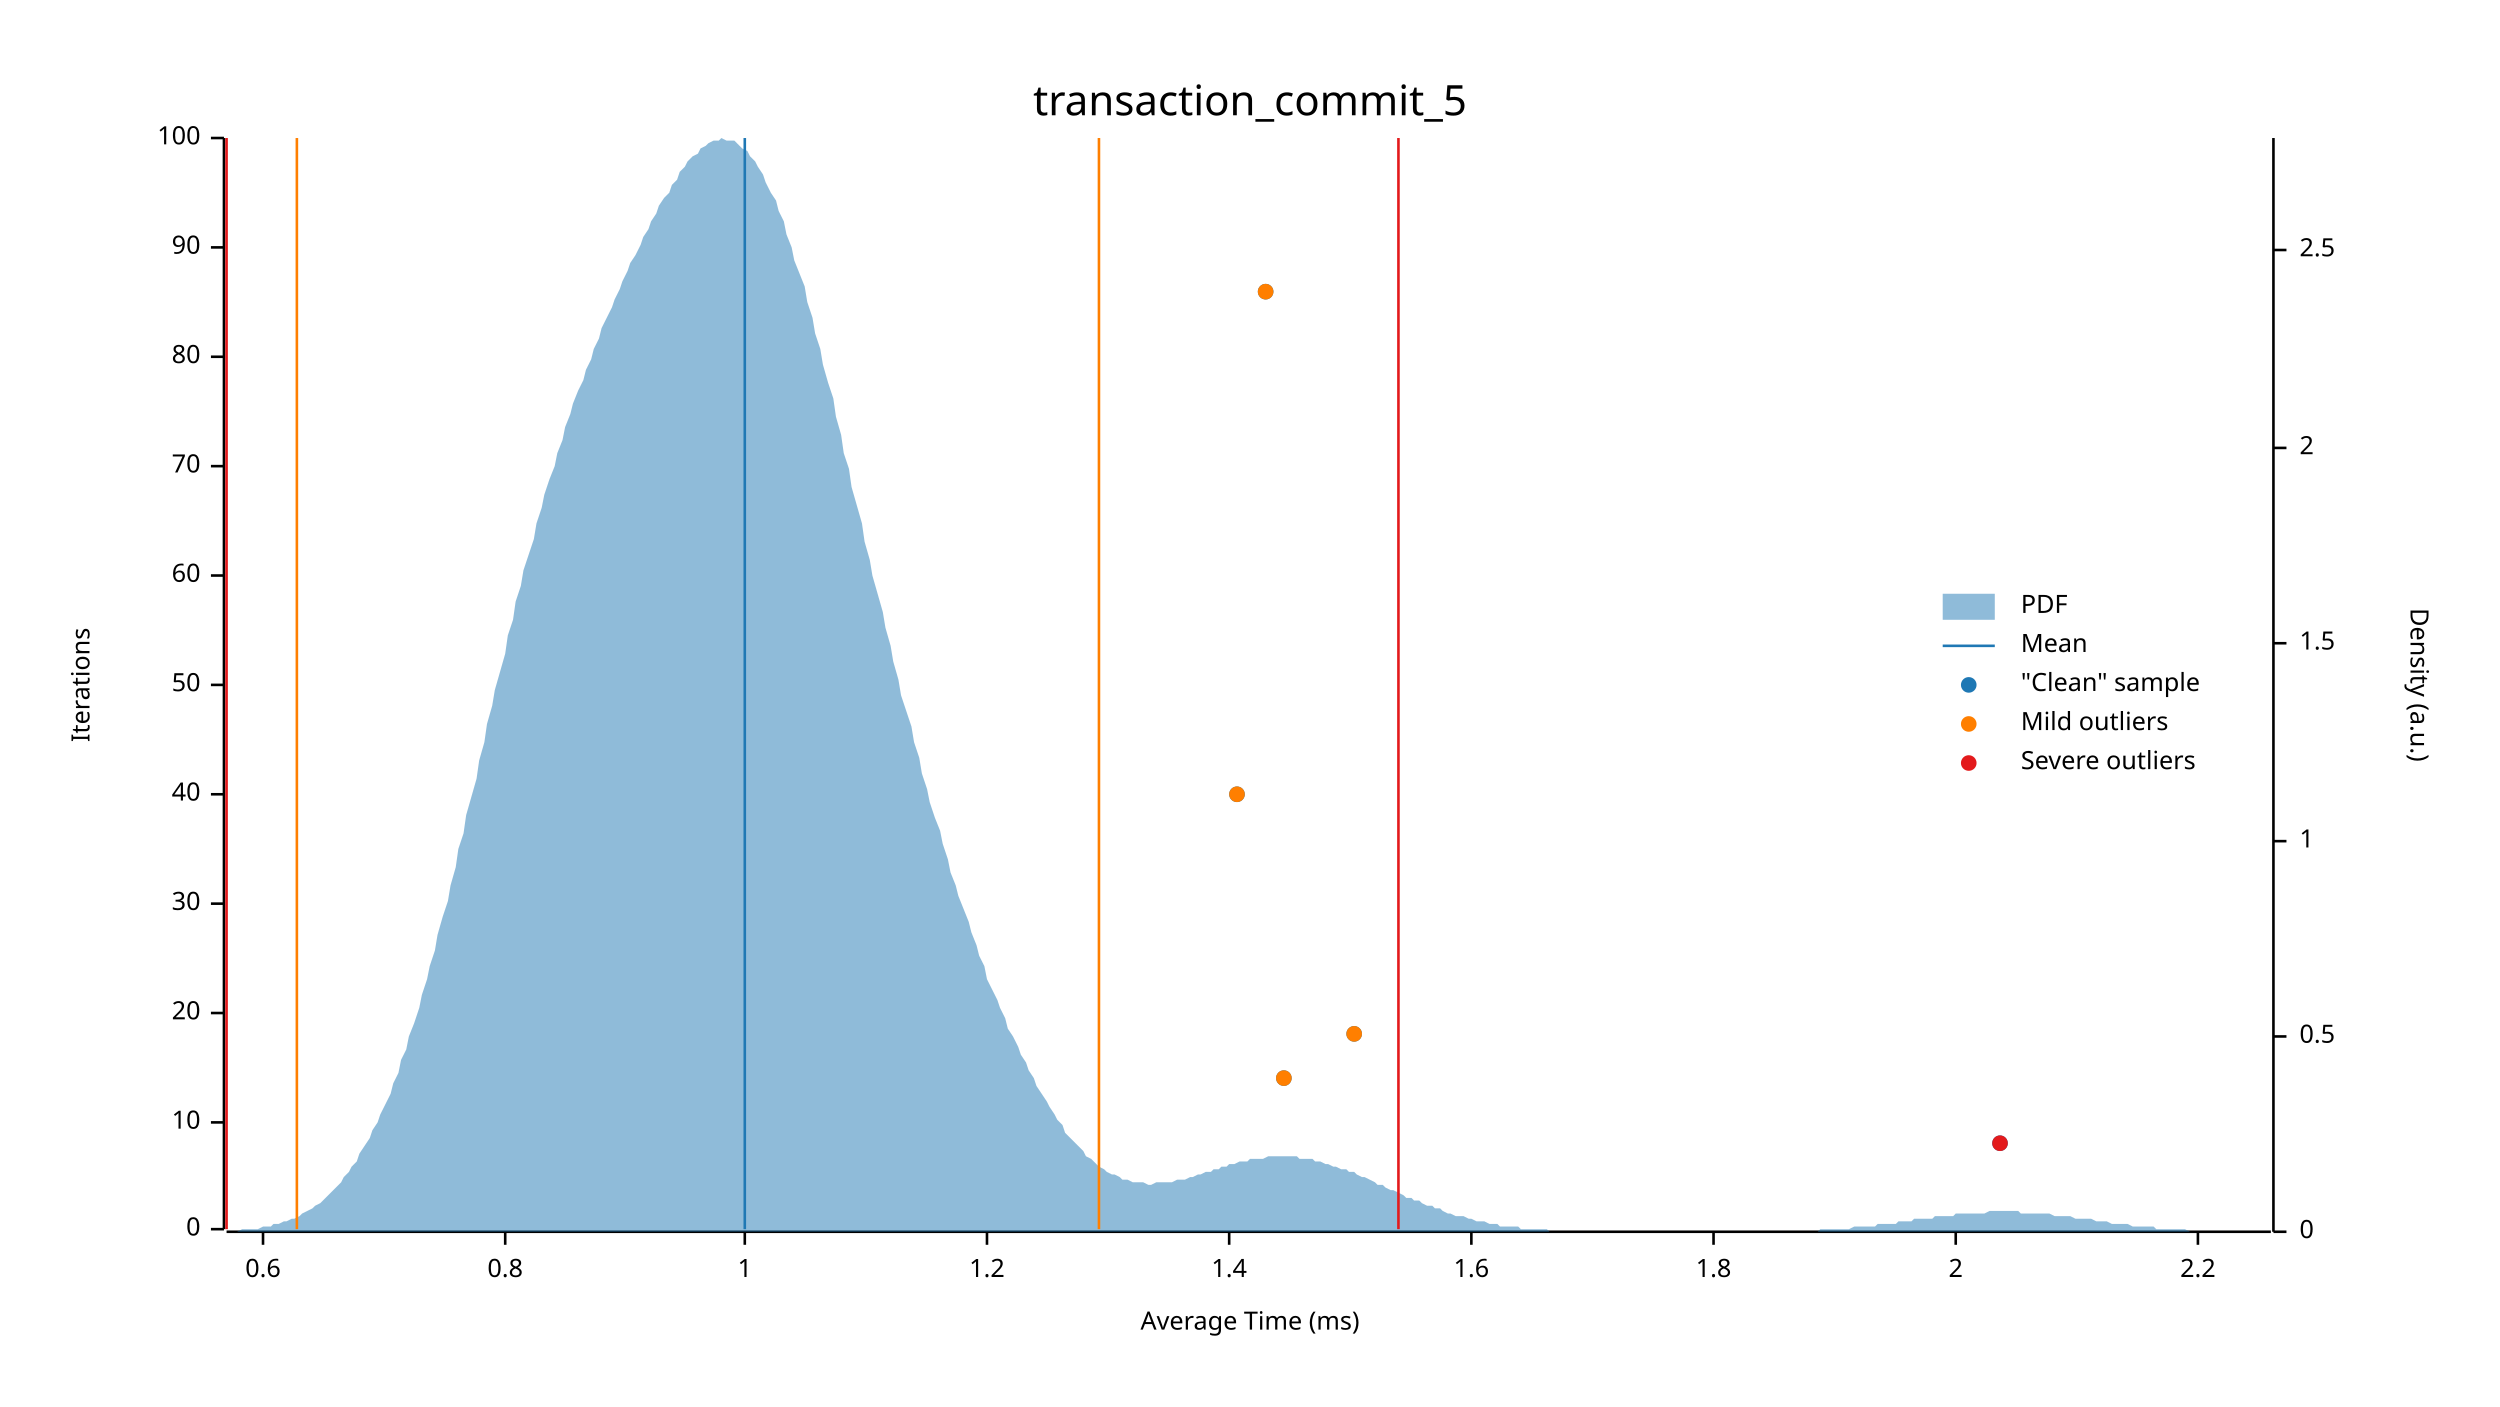
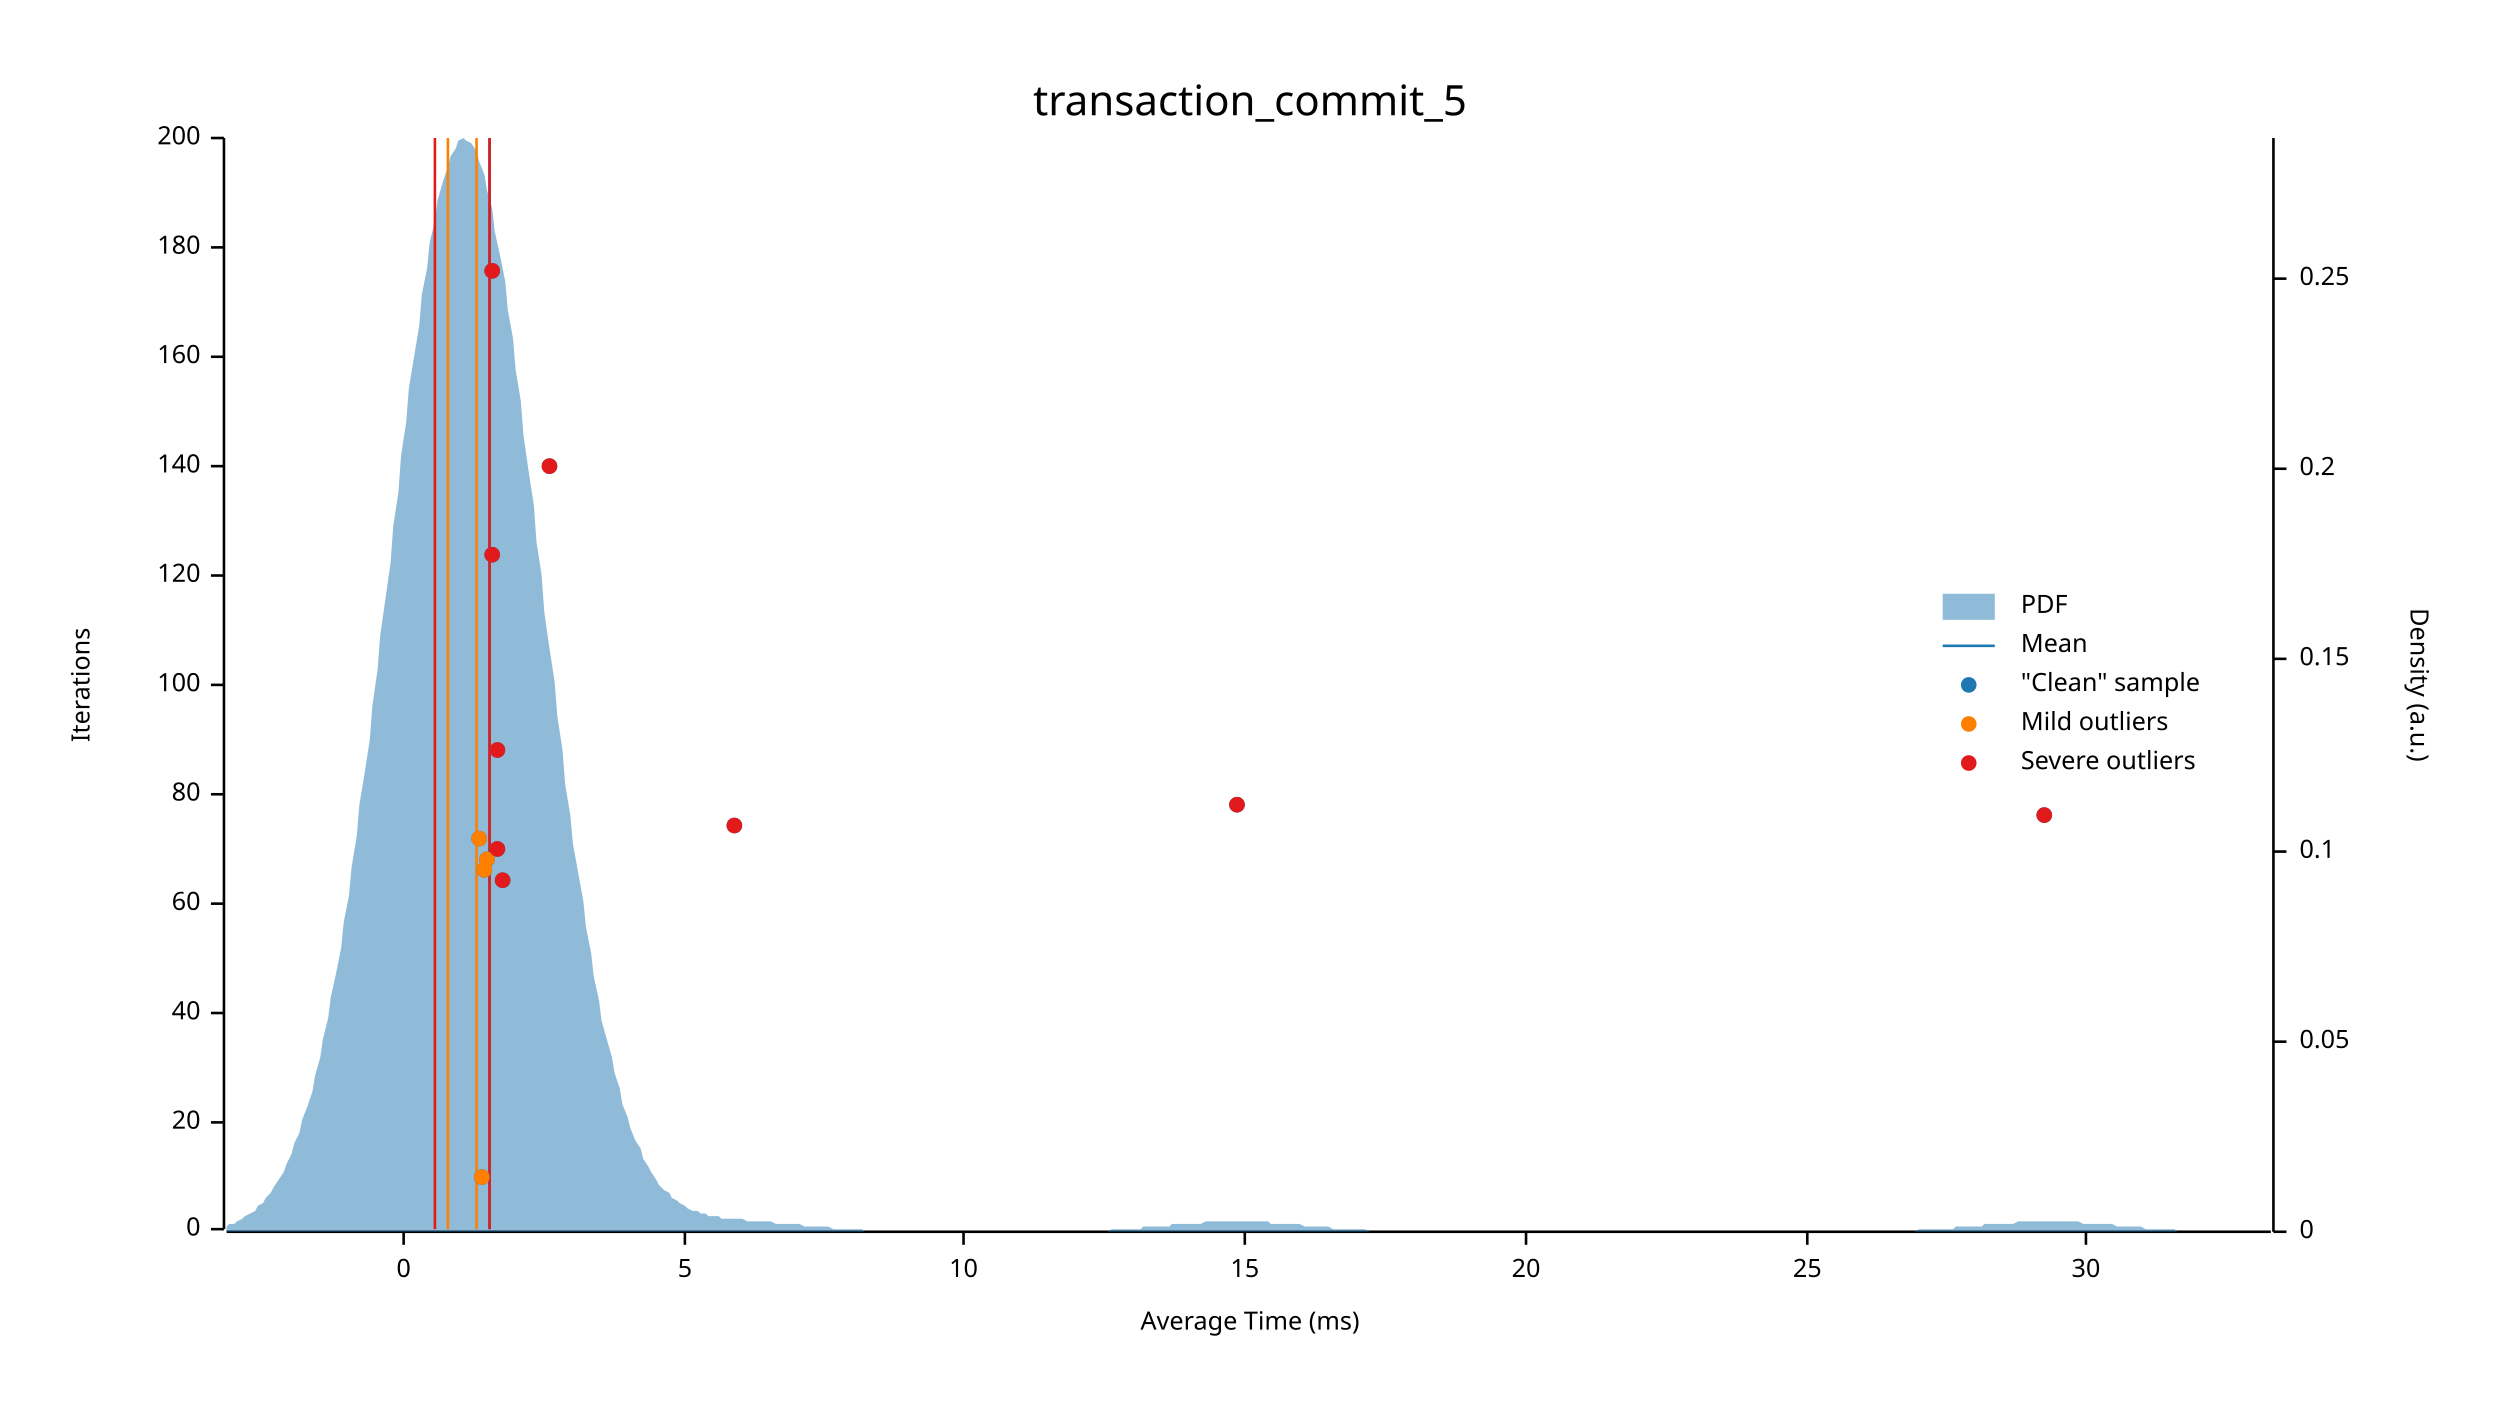
<svg xmlns="http://www.w3.org/2000/svg" width="960" height="540" viewBox="0 0 960 540">
  <text x="480" y="32" dy="0.76em" text-anchor="middle" font-family="sans-serif" font-size="16.129" opacity="1" fill="#000000">
transaction_commit_5
</text>
  <text x="27" y="263" dy="0.76em" text-anchor="middle" font-family="sans-serif" font-size="9.677" opacity="1" fill="#000000" transform="rotate(270, 27, 263)">
Iterations
</text>
  <text x="480" y="513" dy="-0.5ex" text-anchor="middle" font-family="sans-serif" font-size="9.677" opacity="1" fill="#000000">
Average Time (ms)
</text>
  <polyline fill="none" opacity="1" stroke="#000000" stroke-width="1" points="86,53 86,472 " />
  <text x="77" y="472" dy="0.5ex" text-anchor="end" font-family="sans-serif" font-size="9.677" opacity="1" fill="#000000">
0
</text>
  <polyline fill="none" opacity="1" stroke="#000000" stroke-width="1" points="81,472 86,472 " />
  <text x="77" y="431" dy="0.5ex" text-anchor="end" font-family="sans-serif" font-size="9.677" opacity="1" fill="#000000">
- 10
+ 20
</text>
  <polyline fill="none" opacity="1" stroke="#000000" stroke-width="1" points="81,431 86,431 " />
  <text x="77" y="389" dy="0.5ex" text-anchor="end" font-family="sans-serif" font-size="9.677" opacity="1" fill="#000000">
- 20
+ 40
</text>
  <polyline fill="none" opacity="1" stroke="#000000" stroke-width="1" points="81,389 86,389 " />
  <text x="77" y="347" dy="0.5ex" text-anchor="end" font-family="sans-serif" font-size="9.677" opacity="1" fill="#000000">
- 30
+ 60
</text>
  <polyline fill="none" opacity="1" stroke="#000000" stroke-width="1" points="81,347 86,347 " />
  <text x="77" y="305" dy="0.5ex" text-anchor="end" font-family="sans-serif" font-size="9.677" opacity="1" fill="#000000">
- 40
+ 80
</text>
  <polyline fill="none" opacity="1" stroke="#000000" stroke-width="1" points="81,305 86,305 " />
  <text x="77" y="263" dy="0.5ex" text-anchor="end" font-family="sans-serif" font-size="9.677" opacity="1" fill="#000000">
- 50
+ 100
</text>
  <polyline fill="none" opacity="1" stroke="#000000" stroke-width="1" points="81,263 86,263 " />
  <text x="77" y="221" dy="0.5ex" text-anchor="end" font-family="sans-serif" font-size="9.677" opacity="1" fill="#000000">
- 60
+ 120
</text>
  <polyline fill="none" opacity="1" stroke="#000000" stroke-width="1" points="81,221 86,221 " />
  <text x="77" y="179" dy="0.5ex" text-anchor="end" font-family="sans-serif" font-size="9.677" opacity="1" fill="#000000">
- 70
+ 140
</text>
  <polyline fill="none" opacity="1" stroke="#000000" stroke-width="1" points="81,179 86,179 " />
  <text x="77" y="137" dy="0.5ex" text-anchor="end" font-family="sans-serif" font-size="9.677" opacity="1" fill="#000000">
- 80
+ 160
</text>
  <polyline fill="none" opacity="1" stroke="#000000" stroke-width="1" points="81,137 86,137 " />
  <text x="77" y="95" dy="0.5ex" text-anchor="end" font-family="sans-serif" font-size="9.677" opacity="1" fill="#000000">
- 90
+ 180
</text>
  <polyline fill="none" opacity="1" stroke="#000000" stroke-width="1" points="81,95 86,95 " />
  <text x="77" y="53" dy="0.5ex" text-anchor="end" font-family="sans-serif" font-size="9.677" opacity="1" fill="#000000">
- 100
+ 200
</text>
  <polyline fill="none" opacity="1" stroke="#000000" stroke-width="1" points="81,53 86,53 " />
  <polyline fill="none" opacity="1" stroke="#000000" stroke-width="1" points="87,473 872,473 " />
-   <text x="101" y="483" dy="0.76em" text-anchor="middle" font-family="sans-serif" font-size="9.677" opacity="1" fill="#000000">
- 0.6
+   <text x="155" y="483" dy="0.76em" text-anchor="middle" font-family="sans-serif" font-size="9.677" opacity="1" fill="#000000">
+ 0
</text>
-   <polyline fill="none" opacity="1" stroke="#000000" stroke-width="1" points="101,473 101,478 " />
-   <text x="194" y="483" dy="0.76em" text-anchor="middle" font-family="sans-serif" font-size="9.677" opacity="1" fill="#000000">
- 0.8
+   <polyline fill="none" opacity="1" stroke="#000000" stroke-width="1" points="155,473 155,478 " />
+   <text x="263" y="483" dy="0.76em" text-anchor="middle" font-family="sans-serif" font-size="9.677" opacity="1" fill="#000000">
+ 5
</text>
-   <polyline fill="none" opacity="1" stroke="#000000" stroke-width="1" points="194,473 194,478 " />
-   <text x="286" y="483" dy="0.76em" text-anchor="middle" font-family="sans-serif" font-size="9.677" opacity="1" fill="#000000">
- 1
+   <polyline fill="none" opacity="1" stroke="#000000" stroke-width="1" points="263,473 263,478 " />
+   <text x="370" y="483" dy="0.76em" text-anchor="middle" font-family="sans-serif" font-size="9.677" opacity="1" fill="#000000">
+ 10
</text>
-   <polyline fill="none" opacity="1" stroke="#000000" stroke-width="1" points="286,473 286,478 " />
-   <text x="379" y="483" dy="0.76em" text-anchor="middle" font-family="sans-serif" font-size="9.677" opacity="1" fill="#000000">
- 1.2
+   <polyline fill="none" opacity="1" stroke="#000000" stroke-width="1" points="370,473 370,478 " />
+   <text x="478" y="483" dy="0.76em" text-anchor="middle" font-family="sans-serif" font-size="9.677" opacity="1" fill="#000000">
+ 15
</text>
-   <polyline fill="none" opacity="1" stroke="#000000" stroke-width="1" points="379,473 379,478 " />
-   <text x="472" y="483" dy="0.76em" text-anchor="middle" font-family="sans-serif" font-size="9.677" opacity="1" fill="#000000">
- 1.4
+   <polyline fill="none" opacity="1" stroke="#000000" stroke-width="1" points="478,473 478,478 " />
+   <text x="586" y="483" dy="0.76em" text-anchor="middle" font-family="sans-serif" font-size="9.677" opacity="1" fill="#000000">
+ 20
</text>
-   <polyline fill="none" opacity="1" stroke="#000000" stroke-width="1" points="472,473 472,478 " />
-   <text x="565" y="483" dy="0.76em" text-anchor="middle" font-family="sans-serif" font-size="9.677" opacity="1" fill="#000000">
- 1.6
+   <polyline fill="none" opacity="1" stroke="#000000" stroke-width="1" points="586,473 586,478 " />
+   <text x="694" y="483" dy="0.76em" text-anchor="middle" font-family="sans-serif" font-size="9.677" opacity="1" fill="#000000">
+ 25
</text>
-   <polyline fill="none" opacity="1" stroke="#000000" stroke-width="1" points="565,473 565,478 " />
-   <text x="658" y="483" dy="0.76em" text-anchor="middle" font-family="sans-serif" font-size="9.677" opacity="1" fill="#000000">
- 1.8
+   <polyline fill="none" opacity="1" stroke="#000000" stroke-width="1" points="694,473 694,478 " />
+   <text x="801" y="483" dy="0.76em" text-anchor="middle" font-family="sans-serif" font-size="9.677" opacity="1" fill="#000000">
+ 30
</text>
-   <polyline fill="none" opacity="1" stroke="#000000" stroke-width="1" points="658,473 658,478 " />
-   <text x="751" y="483" dy="0.76em" text-anchor="middle" font-family="sans-serif" font-size="9.677" opacity="1" fill="#000000">
- 2
- </text>
-   <polyline fill="none" opacity="1" stroke="#000000" stroke-width="1" points="751,473 751,478 " />
-   <text x="844" y="483" dy="0.76em" text-anchor="middle" font-family="sans-serif" font-size="9.677" opacity="1" fill="#000000">
- 2.2
- </text>
-   <polyline fill="none" opacity="1" stroke="#000000" stroke-width="1" points="844,473 844,478 " />
+   <polyline fill="none" opacity="1" stroke="#000000" stroke-width="1" points="801,473 801,478 " />
  <text x="933" y="263" dy="0.76em" text-anchor="middle" font-family="sans-serif" font-size="9.677" opacity="1" fill="#000000" transform="rotate(90, 933, 263)">
Density (a.u.)
</text>
  <polyline fill="none" opacity="1" stroke="#000000" stroke-width="1" points="873,53 873,473 " />
  <text x="883" y="473" dy="0.5ex" text-anchor="start" font-family="sans-serif" font-size="9.677" opacity="1" fill="#000000">
0
</text>
  <polyline fill="none" opacity="1" stroke="#000000" stroke-width="1" points="873,473 878,473 " />
-   <text x="883" y="398" dy="0.5ex" text-anchor="start" font-family="sans-serif" font-size="9.677" opacity="1" fill="#000000">
- 0.5
+   <text x="883" y="400" dy="0.5ex" text-anchor="start" font-family="sans-serif" font-size="9.677" opacity="1" fill="#000000">
+ 0.05
</text>
-   <polyline fill="none" opacity="1" stroke="#000000" stroke-width="1" points="873,398 878,398 " />
-   <text x="883" y="323" dy="0.5ex" text-anchor="start" font-family="sans-serif" font-size="9.677" opacity="1" fill="#000000">
- 1
+   <polyline fill="none" opacity="1" stroke="#000000" stroke-width="1" points="873,400 878,400 " />
+   <text x="883" y="327" dy="0.5ex" text-anchor="start" font-family="sans-serif" font-size="9.677" opacity="1" fill="#000000">
+ 0.1
</text>
-   <polyline fill="none" opacity="1" stroke="#000000" stroke-width="1" points="873,323 878,323 " />
-   <text x="883" y="247" dy="0.5ex" text-anchor="start" font-family="sans-serif" font-size="9.677" opacity="1" fill="#000000">
- 1.5
+   <polyline fill="none" opacity="1" stroke="#000000" stroke-width="1" points="873,327 878,327 " />
+   <text x="883" y="253" dy="0.5ex" text-anchor="start" font-family="sans-serif" font-size="9.677" opacity="1" fill="#000000">
+ 0.15
</text>
-   <polyline fill="none" opacity="1" stroke="#000000" stroke-width="1" points="873,247 878,247 " />
-   <text x="883" y="172" dy="0.5ex" text-anchor="start" font-family="sans-serif" font-size="9.677" opacity="1" fill="#000000">
- 2
+   <polyline fill="none" opacity="1" stroke="#000000" stroke-width="1" points="873,253 878,253 " />
+   <text x="883" y="180" dy="0.5ex" text-anchor="start" font-family="sans-serif" font-size="9.677" opacity="1" fill="#000000">
+ 0.2
</text>
-   <polyline fill="none" opacity="1" stroke="#000000" stroke-width="1" points="873,172 878,172 " />
-   <text x="883" y="96" dy="0.5ex" text-anchor="start" font-family="sans-serif" font-size="9.677" opacity="1" fill="#000000">
- 2.5
+   <polyline fill="none" opacity="1" stroke="#000000" stroke-width="1" points="873,180 878,180 " />
+   <text x="883" y="107" dy="0.5ex" text-anchor="start" font-family="sans-serif" font-size="9.677" opacity="1" fill="#000000">
+ 0.25
</text>
-   <polyline fill="none" opacity="1" stroke="#000000" stroke-width="1" points="873,96 878,96 " />
-   <polygon opacity="0.5" fill="#1F78B4" points="87,473 88,473 90,473 91,473 93,472 94,472 96,472 98,472 99,472 101,471 102,471 104,471 105,470 107,470 109,469 110,469 112,468 113,468 115,467 116,466 118,465 120,464 121,463 123,462 124,461 126,459 127,458 129,456 131,454 132,452 134,450 135,448 137,446 138,443 140,440 142,437 143,434 145,431 146,428 148,424 150,420 151,416 153,412 154,407 156,403 157,398 159,393 161,387 162,382 164,376 165,371 167,365 168,359 170,352 172,346 173,340 175,333 176,326 178,320 179,313 181,306 183,299 184,292 186,285 187,278 189,271 190,265 192,258 194,251 195,244 197,238 198,231 200,225 201,219 203,213 205,207 206,201 208,195 209,190 211,184 213,179 214,174 216,169 217,164 219,159 220,155 222,150 224,146 225,142 227,138 228,134 230,130 231,126 233,122 235,118 236,115 238,111 239,108 241,104 242,101 244,98 246,94 247,91 249,88 250,85 252,82 253,79 255,76 257,74 258,71 260,69 261,66 263,64 264,62 266,60 268,59 269,57 271,56 272,55 274,54 276,54 277,53 279,54 280,54 282,54 283,55 285,57 287,58 288,60 290,62 291,64 293,67 294,70 296,74 298,77 299,81 301,85 302,90 304,95 305,100 307,105 309,110 310,116 312,122 313,128 315,134 316,140 318,147 320,153 321,160 323,167 324,174 326,180 327,187 329,194 331,201 332,208 334,215 335,221 337,228 339,235 340,241 342,248 343,254 345,261 346,267 348,273 350,279 351,285 353,291 354,297 356,303 357,308 359,314 361,319 362,324 364,330 365,335 367,340 368,344 370,349 372,354 373,358 375,363 376,367 378,371 379,376 381,380 383,384 384,387 386,391 387,395 389,398 391,402 392,405 394,408 395,411 397,414 398,417 400,420 402,423 403,425 405,428 406,430 408,432 409,435 411,437 413,439 414,440 416,442 417,444 419,445 420,446 422,448 424,449 425,450 427,451 428,451 430,452 431,453 433,453 435,454 436,454 438,454 439,454 441,455 442,455 444,454 446,454 447,454 449,454 450,454 452,453 454,453 455,453 457,452 458,452 460,451 461,451 463,450 465,450 466,449 468,449 469,448 471,448 472,447 474,447 476,446 477,446 479,446 480,445 482,445 483,445 485,445 487,444 488,444 490,444 491,444 493,444 494,444 496,444 498,444 499,445 501,445 502,445 504,445 505,446 507,446 509,447 510,447 512,448 513,448 515,449 517,449 518,450 520,450 521,451 523,452 524,452 526,453 528,454 529,455 531,455 532,456 534,457 535,457 537,458 539,459 540,460 542,460 543,461 545,461 546,462 548,463 550,463 551,464 553,464 554,465 556,466 557,466 559,467 561,467 562,467 564,468 565,468 567,469 568,469 570,469 572,470 573,470 575,470 576,471 578,471 580,471 581,471 583,471 584,472 586,472 587,472 589,472 591,472 592,472 594,472 595,473 597,473 598,473 600,473 602,473 603,473 605,473 606,473 608,473 609,473 611,473 613,473 614,473 616,473 617,473 619,473 620,473 622,473 624,473 625,473 627,473 628,473 630,473 632,473 633,473 635,473 636,473 638,473 639,473 641,473 643,473 644,473 646,473 647,473 649,473 650,473 652,473 654,473 655,473 657,473 658,473 660,473 661,473 663,473 665,473 666,473 668,473 669,473 671,473 672,473 674,473 676,473 677,473 679,473 680,473 682,473 683,473 685,473 687,473 688,473 690,473 691,473 693,473 695,473 696,473 698,473 699,472 701,472 702,472 704,472 706,472 707,472 709,472 710,472 712,471 713,471 715,471 717,471 718,471 720,471 721,470 723,470 724,470 726,470 728,470 729,469 731,469 732,469 734,469 735,468 737,468 739,468 740,468 742,468 743,467 745,467 746,467 748,467 750,467 751,466 753,466 754,466 756,466 758,466 759,466 761,466 762,466 764,465 765,465 767,465 769,465 770,465 772,465 773,465 775,465 776,466 778,466 780,466 781,466 783,466 784,466 786,466 787,466 789,467 791,467 792,467 794,467 795,467 797,468 798,468 800,468 802,468 803,468 805,469 806,469 808,469 809,469 811,470 813,470 814,470 816,470 817,470 819,471 821,471 822,471 824,471 825,471 827,471 828,472 830,472 832,472 833,472 835,472 836,472 838,472 839,472 841,473 843,473 844,473 846,473 847,473 849,473 850,473 852,473 854,473 855,473 857,473 858,473 860,473 861,473 863,473 865,473 866,473 868,473 869,473 871,473 873,473 873,473 87,473 " />
-   <polyline fill="none" opacity="1" stroke="#1F78B4" stroke-width="1" points="286,472 286,53 " />
-   <polyline fill="none" opacity="1" stroke="#FF7F00" stroke-width="1" points="114,472 114,53 " />
-   <polyline fill="none" opacity="1" stroke="#FF7F00" stroke-width="1" points="422,472 422,53 " />
-   <polyline fill="none" opacity="1" stroke="#E31A1C" stroke-width="1" points="87,472 87,53 " />
-   <polyline fill="none" opacity="1" stroke="#E31A1C" stroke-width="1" points="537,472 537,53 " />
-   <circle cx="768" cy="439" r="3" opacity="1" fill="#1F78B4" stroke="none" stroke-width="1" />
-   <circle cx="493" cy="414" r="3" opacity="1" fill="#1F78B4" stroke="none" stroke-width="1" />
-   <circle cx="520" cy="397" r="3" opacity="1" fill="#1F78B4" stroke="none" stroke-width="1" />
-   <circle cx="475" cy="305" r="3" opacity="1" fill="#1F78B4" stroke="none" stroke-width="1" />
-   <circle cx="486" cy="112" r="3" opacity="1" fill="#1F78B4" stroke="none" stroke-width="1" />
-   <circle cx="493" cy="414" r="3" opacity="1" fill="#FF7F00" stroke="none" stroke-width="1" />
-   <circle cx="520" cy="397" r="3" opacity="1" fill="#FF7F00" stroke="none" stroke-width="1" />
-   <circle cx="475" cy="305" r="3" opacity="1" fill="#FF7F00" stroke="none" stroke-width="1" />
-   <circle cx="486" cy="112" r="3" opacity="1" fill="#FF7F00" stroke="none" stroke-width="1" />
-   <circle cx="768" cy="439" r="3" opacity="1" fill="#E31A1C" stroke="none" stroke-width="1" />
+   <polyline fill="none" opacity="1" stroke="#000000" stroke-width="1" points="873,107 878,107 " />
+   <polygon opacity="0.5" fill="#1F78B4" points="87,471 88,470 90,470 91,469 93,468 94,467 96,466 98,465 99,463 101,462 102,460 104,458 105,456 107,453 109,450 110,447 112,443 113,439 115,435 116,430 118,425 120,419 121,413 123,406 124,399 126,391 127,383 129,374 131,364 132,354 134,344 135,333 137,321 138,309 140,297 142,284 143,271 145,257 146,244 148,230 150,216 151,202 153,189 154,175 156,162 157,149 159,137 161,125 162,113 164,103 165,93 167,85 168,77 170,70 172,64 173,60 175,57 176,54 178,53 179,54 181,55 183,58 184,62 186,67 187,73 189,80 190,89 192,98 194,108 195,119 197,130 198,142 200,154 201,167 203,181 205,194 206,208 208,221 209,235 211,249 213,262 214,275 216,288 217,301 219,313 220,324 222,335 224,346 225,356 227,366 228,375 230,384 231,392 233,399 235,406 236,412 238,418 239,424 241,429 242,433 244,438 246,441 247,445 249,448 250,450 252,453 253,455 255,457 257,458 258,460 260,461 261,462 263,463 264,464 266,465 268,465 269,466 271,466 272,467 274,467 276,467 277,468 279,468 280,468 282,468 283,468 285,468 287,469 288,469 290,469 291,469 293,469 294,469 296,469 298,470 299,470 301,470 302,470 304,470 305,470 307,470 309,471 310,471 312,471 313,471 315,471 316,471 318,471 320,472 321,472 323,472 324,472 326,472 327,472 329,472 331,472 332,473 334,473 335,473 337,473 339,473 340,473 342,473 343,473 345,473 346,473 348,473 350,473 351,473 353,473 354,473 356,473 357,473 359,473 361,473 362,473 364,473 365,473 367,473 368,473 370,473 372,473 373,473 375,473 376,473 378,473 379,473 381,473 383,473 384,473 386,473 387,473 389,473 391,473 392,473 394,473 395,473 397,473 398,473 400,473 402,473 403,473 405,473 406,473 408,473 409,473 411,473 413,473 414,473 416,473 417,473 419,473 420,473 422,473 424,473 425,473 427,472 428,472 430,472 431,472 433,472 435,472 436,472 438,472 439,471 441,471 442,471 444,471 446,471 447,471 449,471 450,470 452,470 454,470 455,470 457,470 458,470 460,470 461,470 463,469 465,469 466,469 468,469 469,469 471,469 472,469 474,469 476,469 477,469 479,469 480,469 482,469 483,469 485,469 487,469 488,470 490,470 491,470 493,470 494,470 496,470 498,470 499,470 501,471 502,471 504,471 505,471 507,471 509,471 510,471 512,472 513,472 515,472 517,472 518,472 520,472 521,472 523,472 524,472 526,473 528,473 529,473 531,473 532,473 534,473 535,473 537,473 539,473 540,473 542,473 543,473 545,473 546,473 548,473 550,473 551,473 553,473 554,473 556,473 557,473 559,473 561,473 562,473 564,473 565,473 567,473 568,473 570,473 572,473 573,473 575,473 576,473 578,473 580,473 581,473 583,473 584,473 586,473 587,473 589,473 591,473 592,473 594,473 595,473 597,473 598,473 600,473 602,473 603,473 605,473 606,473 608,473 609,473 611,473 613,473 614,473 616,473 617,473 619,473 620,473 622,473 624,473 625,473 627,473 628,473 630,473 632,473 633,473 635,473 636,473 638,473 639,473 641,473 643,473 644,473 646,473 647,473 649,473 650,473 652,473 654,473 655,473 657,473 658,473 660,473 661,473 663,473 665,473 666,473 668,473 669,473 671,473 672,473 674,473 676,473 677,473 679,473 680,473 682,473 683,473 685,473 687,473 688,473 690,473 691,473 693,473 695,473 696,473 698,473 699,473 701,473 702,473 704,473 706,473 707,473 709,473 710,473 712,473 713,473 715,473 717,473 718,473 720,473 721,473 723,473 724,473 726,473 728,473 729,473 731,473 732,473 734,473 735,473 737,472 739,472 740,472 742,472 743,472 745,472 746,472 748,472 750,472 751,471 753,471 754,471 756,471 758,471 759,471 761,471 762,470 764,470 765,470 767,470 769,470 770,470 772,470 773,470 775,469 776,469 778,469 780,469 781,469 783,469 784,469 786,469 787,469 789,469 791,469 792,469 794,469 795,469 797,469 798,469 800,470 802,470 803,470 805,470 806,470 808,470 809,470 811,470 813,471 814,471 816,471 817,471 819,471 821,471 822,471 824,472 825,472 827,472 828,472 830,472 832,472 833,472 835,472 836,473 838,473 839,473 841,473 843,473 844,473 846,473 847,473 849,473 850,473 852,473 854,473 855,473 857,473 858,473 860,473 861,473 863,473 865,473 866,473 868,473 869,473 871,473 873,473 873,473 87,473 " />
+   <polyline fill="none" opacity="1" stroke="#1F78B4" stroke-width="1" points="188,472 188,53 " />
+   <polyline fill="none" opacity="1" stroke="#FF7F00" stroke-width="1" points="172,472 172,53 " />
+   <polyline fill="none" opacity="1" stroke="#FF7F00" stroke-width="1" points="183,472 183,53 " />
+   <polyline fill="none" opacity="1" stroke="#E31A1C" stroke-width="1" points="167,472 167,53 " />
+   <polyline fill="none" opacity="1" stroke="#E31A1C" stroke-width="1" points="188,472 188,53 " />
+   <circle cx="185" cy="452" r="3" opacity="1" fill="#1F78B4" stroke="none" stroke-width="1" />
+   <circle cx="193" cy="338" r="3" opacity="1" fill="#1F78B4" stroke="none" stroke-width="1" />
+   <circle cx="186" cy="334" r="3" opacity="1" fill="#1F78B4" stroke="none" stroke-width="1" />
+   <circle cx="187" cy="330" r="3" opacity="1" fill="#1F78B4" stroke="none" stroke-width="1" />
+   <circle cx="191" cy="326" r="3" opacity="1" fill="#1F78B4" stroke="none" stroke-width="1" />
+   <circle cx="184" cy="322" r="3" opacity="1" fill="#1F78B4" stroke="none" stroke-width="1" />
+   <circle cx="282" cy="317" r="3" opacity="1" fill="#1F78B4" stroke="none" stroke-width="1" />
+   <circle cx="785" cy="313" r="3" opacity="1" fill="#1F78B4" stroke="none" stroke-width="1" />
+   <circle cx="475" cy="309" r="3" opacity="1" fill="#1F78B4" stroke="none" stroke-width="1" />
+   <circle cx="191" cy="288" r="3" opacity="1" fill="#1F78B4" stroke="none" stroke-width="1" />
+   <circle cx="189" cy="213" r="3" opacity="1" fill="#1F78B4" stroke="none" stroke-width="1" />
+   <circle cx="211" cy="179" r="3" opacity="1" fill="#1F78B4" stroke="none" stroke-width="1" />
+   <circle cx="189" cy="104" r="3" opacity="1" fill="#1F78B4" stroke="none" stroke-width="1" />
+   <circle cx="185" cy="452" r="3" opacity="1" fill="#FF7F00" stroke="none" stroke-width="1" />
+   <circle cx="186" cy="334" r="3" opacity="1" fill="#FF7F00" stroke="none" stroke-width="1" />
+   <circle cx="187" cy="330" r="3" opacity="1" fill="#FF7F00" stroke="none" stroke-width="1" />
+   <circle cx="184" cy="322" r="3" opacity="1" fill="#FF7F00" stroke="none" stroke-width="1" />
+   <circle cx="193" cy="338" r="3" opacity="1" fill="#E31A1C" stroke="none" stroke-width="1" />
+   <circle cx="191" cy="326" r="3" opacity="1" fill="#E31A1C" stroke="none" stroke-width="1" />
+   <circle cx="282" cy="317" r="3" opacity="1" fill="#E31A1C" stroke="none" stroke-width="1" />
+   <circle cx="785" cy="313" r="3" opacity="1" fill="#E31A1C" stroke="none" stroke-width="1" />
+   <circle cx="475" cy="309" r="3" opacity="1" fill="#E31A1C" stroke="none" stroke-width="1" />
+   <circle cx="191" cy="288" r="3" opacity="1" fill="#E31A1C" stroke="none" stroke-width="1" />
+   <circle cx="189" cy="213" r="3" opacity="1" fill="#E31A1C" stroke="none" stroke-width="1" />
+   <circle cx="211" cy="179" r="3" opacity="1" fill="#E31A1C" stroke="none" stroke-width="1" />
+   <circle cx="189" cy="104" r="3" opacity="1" fill="#E31A1C" stroke="none" stroke-width="1" />
  <text x="776" y="228" dy="0.76em" text-anchor="start" font-family="sans-serif" font-size="9.677" opacity="1" fill="#000000">
PDF
</text>
  <text x="776" y="243" dy="0.76em" text-anchor="start" font-family="sans-serif" font-size="9.677" opacity="1" fill="#000000">
Mean
</text>
  <text x="776" y="258" dy="0.76em" text-anchor="start" font-family="sans-serif" font-size="9.677" opacity="1" fill="#000000">
"Clean" sample
</text>
  <text x="776" y="273" dy="0.76em" text-anchor="start" font-family="sans-serif" font-size="9.677" opacity="1" fill="#000000">
Mild outliers
</text>
  <text x="776" y="288" dy="0.76em" text-anchor="start" font-family="sans-serif" font-size="9.677" opacity="1" fill="#000000">
Severe outliers
</text>
  <rect x="746" y="228" width="20" height="10" opacity="0.5" fill="#1F78B4" stroke="none" />
  <polyline fill="none" opacity="1" stroke="#1F78B4" stroke-width="1" points="746,248 766,248 " />
  <circle cx="756" cy="263" r="3" opacity="1" fill="#1F78B4" stroke="none" stroke-width="1" />
  <circle cx="756" cy="278" r="3" opacity="1" fill="#FF7F00" stroke="none" stroke-width="1" />
  <circle cx="756" cy="293" r="3" opacity="1" fill="#E31A1C" stroke="none" stroke-width="1" />
</svg>
